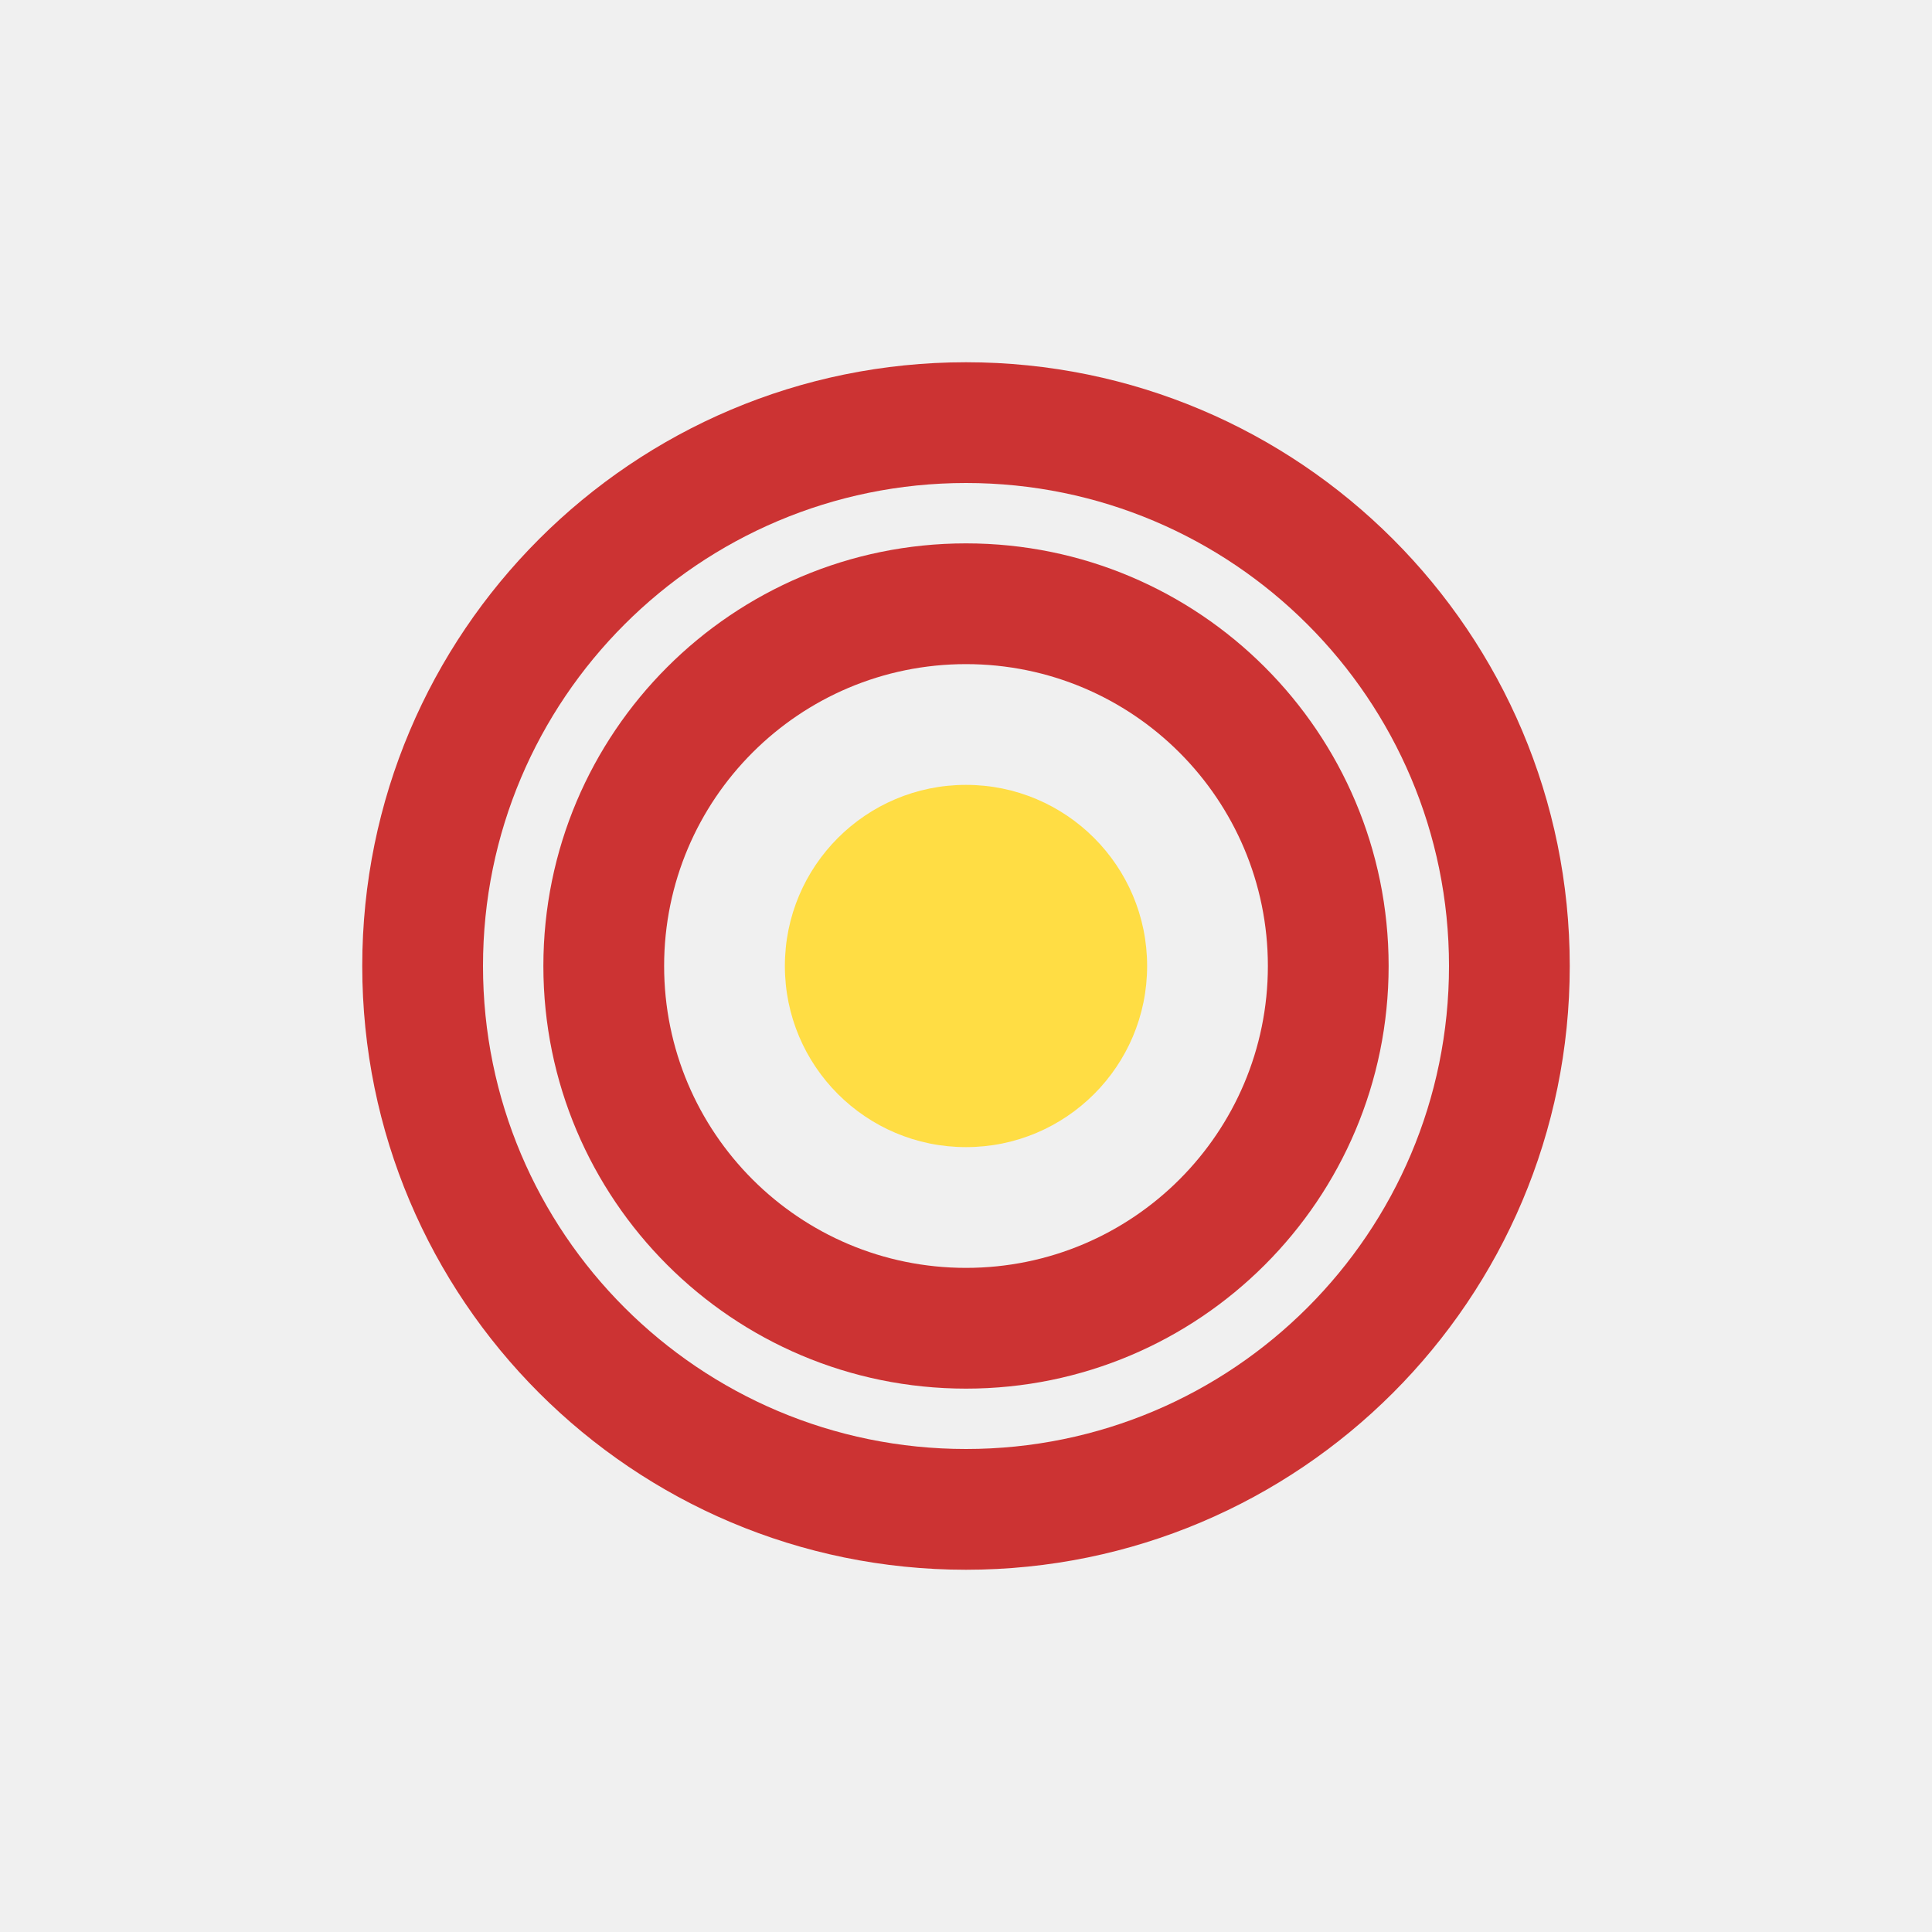
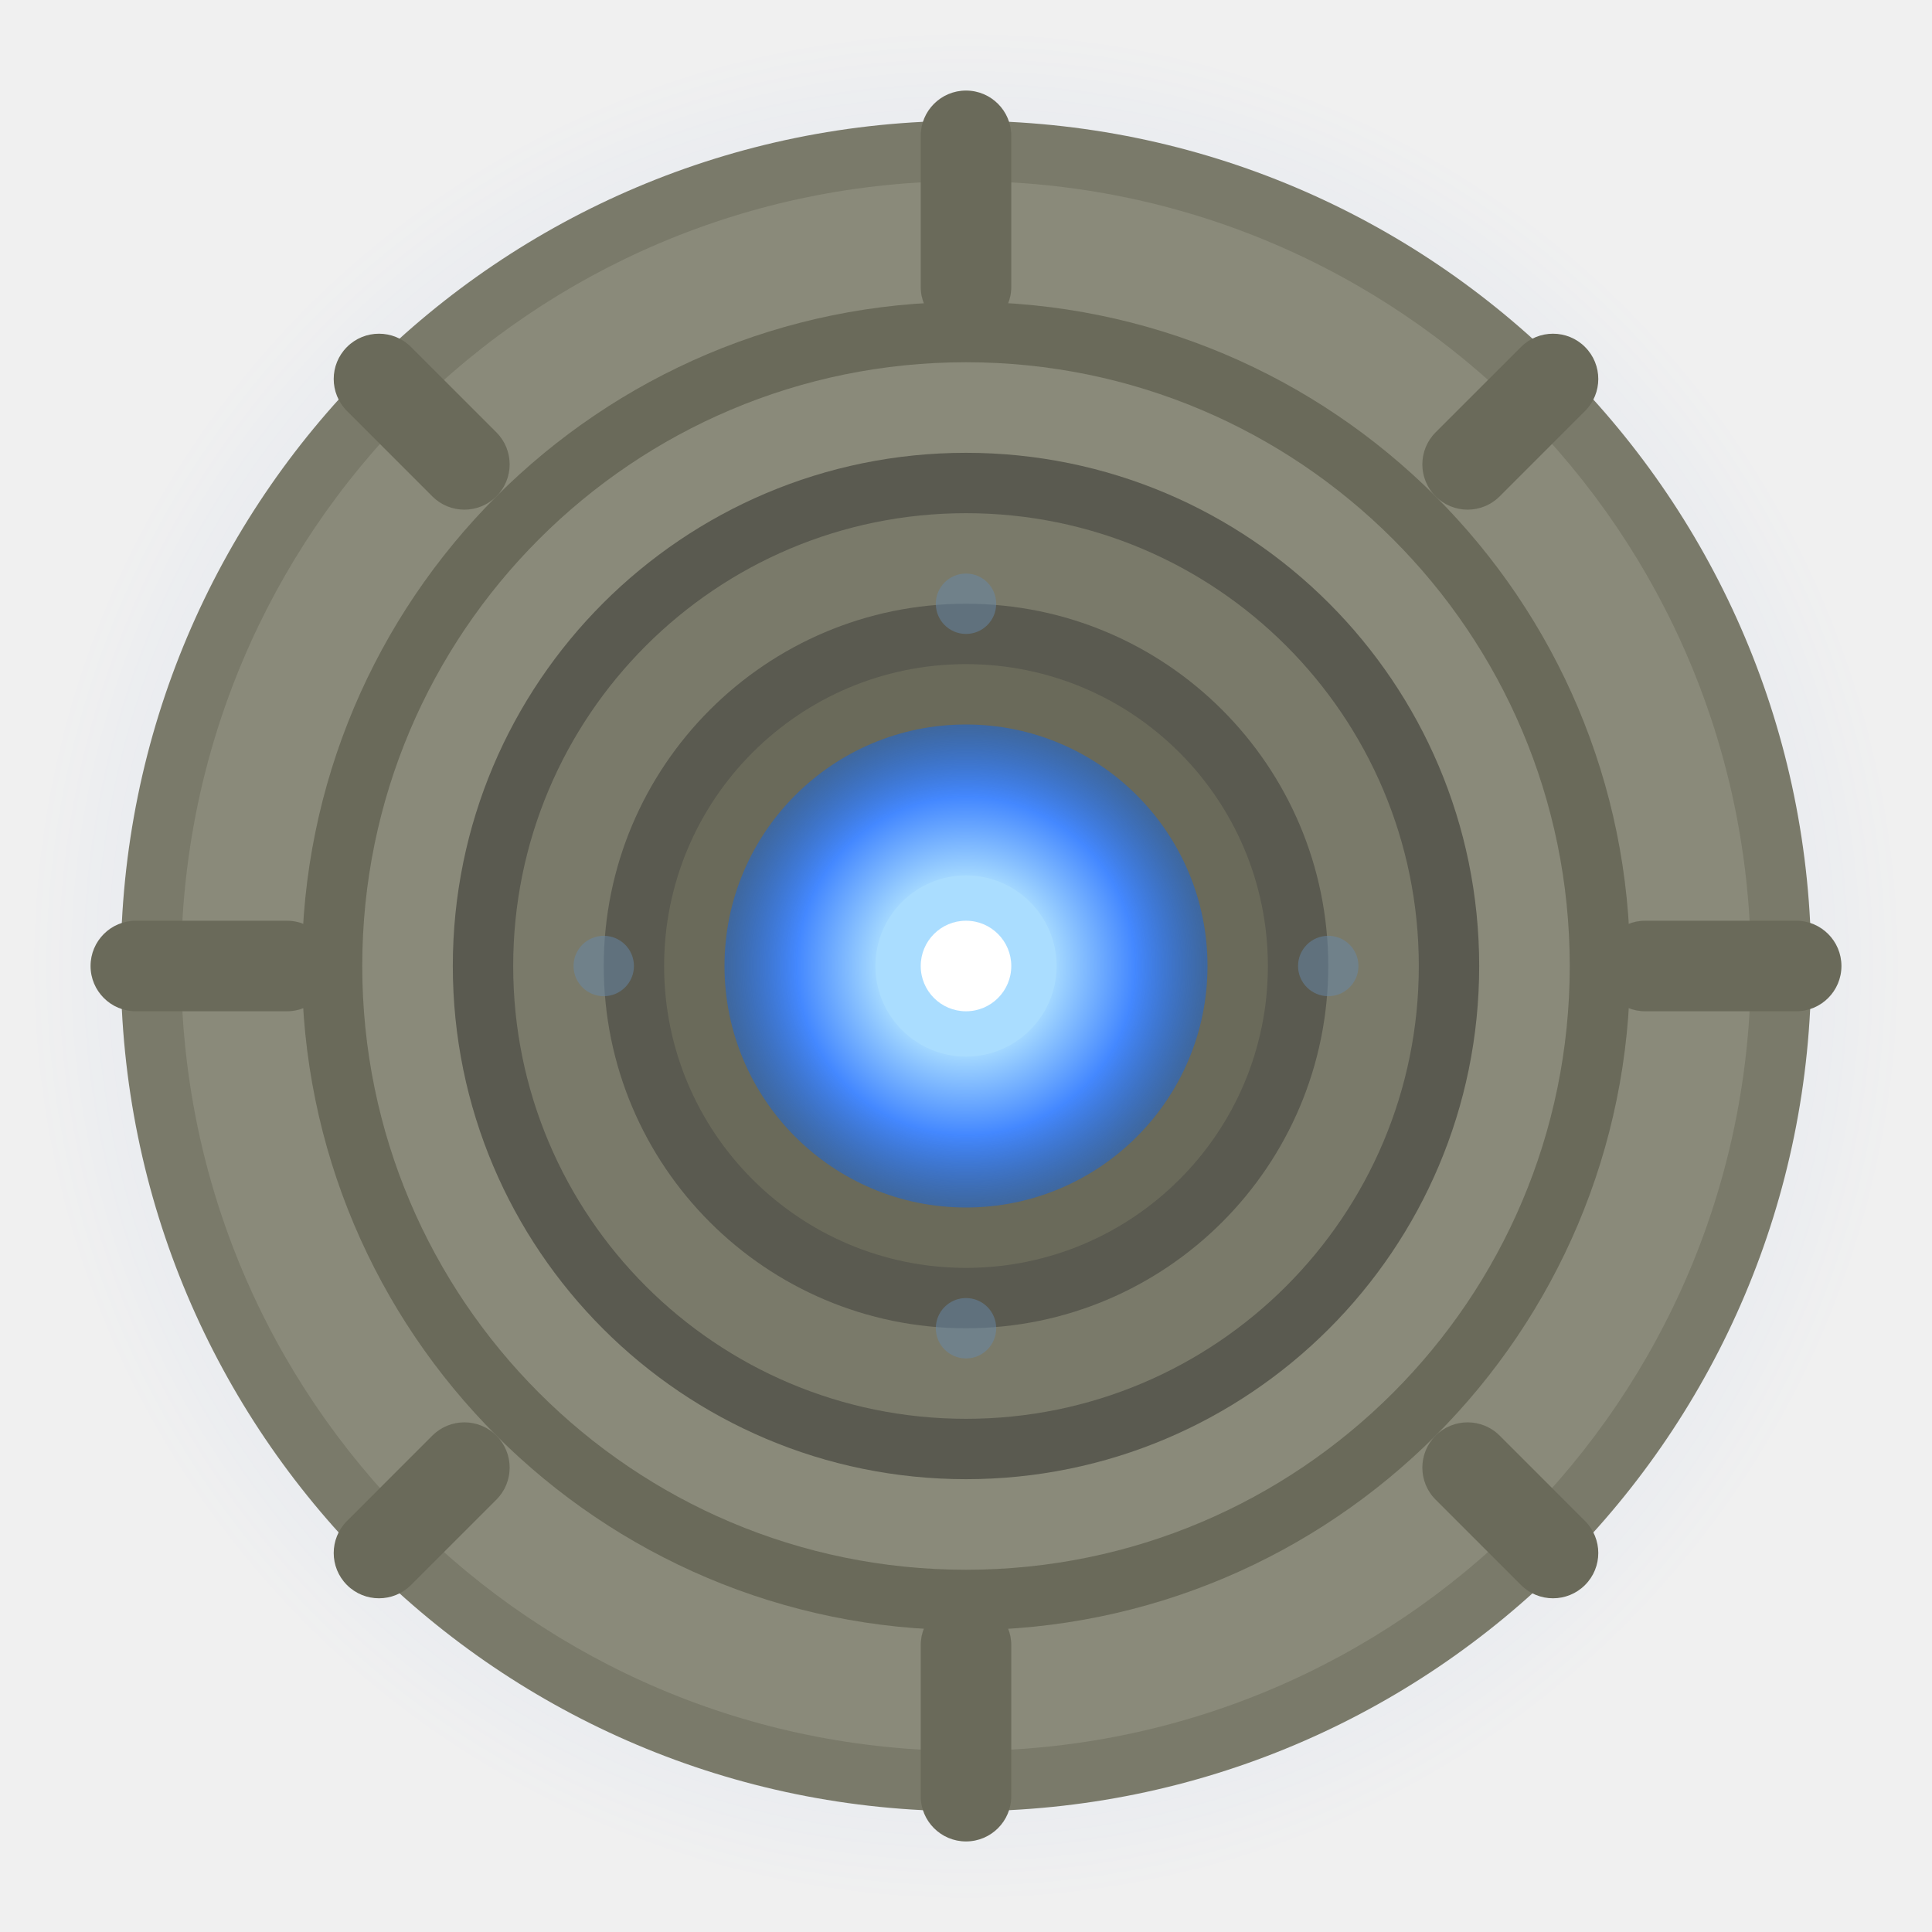
- <svg xmlns="http://www.w3.org/2000/svg" viewBox="0 0 64 64">
-   <circle cx="32" cy="32" r="22" fill="#f0f0f0" />
-   <circle cx="32" cy="32" r="20" fill="#cc3333" />
-   <circle cx="32" cy="32" r="16" fill="#f0f0f0" />
-   <circle cx="32" cy="32" r="14" fill="#cc3333" />
-   <circle cx="32" cy="32" r="10" fill="#f0f0f0" />
-   <circle cx="32" cy="32" r="6" fill="#ffdd44" />
+ <svg xmlns="http://www.w3.org/2000/svg" viewBox="0 0 64 64" width="64" height="64">
+   <defs>
+     <radialGradient id="beacon" cx="50%" cy="50%" r="50%">
+       <stop offset="0%" stop-color="#ffffff" />
+       <stop offset="35%" stop-color="#aaddff" />
+       <stop offset="70%" stop-color="#4488ff" />
+       <stop offset="100%" stop-color="#2266cc" stop-opacity="0.6" />
+     </radialGradient>
+     <radialGradient id="glow" cx="50%" cy="50%" r="50%">
+       <stop offset="0%" stop-color="#4488ff" stop-opacity="0.3" />
+       <stop offset="100%" stop-color="#4488ff" stop-opacity="0" />
+     </radialGradient>
+   </defs>
+   <circle cx="32" cy="32" r="31" fill="url(#glow)" />
+   <circle cx="32" cy="32" r="28" fill="#7a7a6a" />
+   <circle cx="32" cy="32" r="26" fill="#8a8a7a" />
+   <rect x="30.5" y="3" width="3" height="8" fill="#6a6a5a" rx="1.5" />
+   <rect x="30.5" y="53" width="3" height="8" fill="#6a6a5a" rx="1.5" />
+   <rect x="3" y="30.5" width="8" height="3" fill="#6a6a5a" rx="1.5" />
+   <rect x="53" y="30.5" width="8" height="3" fill="#6a6a5a" rx="1.5" />
+   <rect x="30.5" y="3" width="3" height="7" fill="#6a6a5a" rx="1.5" transform="rotate(45 32 32)" />
+   <rect x="30.5" y="3" width="3" height="7" fill="#6a6a5a" rx="1.5" transform="rotate(135 32 32)" />
+   <rect x="30.5" y="3" width="3" height="7" fill="#6a6a5a" rx="1.5" transform="rotate(225 32 32)" />
+   <rect x="30.5" y="3" width="3" height="7" fill="#6a6a5a" rx="1.5" transform="rotate(315 32 32)" />
+   <circle cx="32" cy="32" r="22" fill="#6a6a5a" />
+   <circle cx="32" cy="32" r="20" fill="#8a8a7a" />
+   <circle cx="32" cy="32" r="17" fill="#5a5a50" />
+   <circle cx="32" cy="32" r="15" fill="#7a7a6a" />
+   <circle cx="32" cy="32" r="12" fill="#5a5a50" />
+   <circle cx="32" cy="32" r="10" fill="#6a6a5a" />
+   <circle cx="32" cy="20" r="1" fill="#6688aa" opacity="0.5" />
+   <circle cx="32" cy="44" r="1" fill="#6688aa" opacity="0.5" />
+   <circle cx="20" cy="32" r="1" fill="#6688aa" opacity="0.5" />
+   <circle cx="44" cy="32" r="1" fill="#6688aa" opacity="0.5" />
+   <circle cx="32" cy="32" r="8" fill="url(#beacon)" />
+   <circle cx="32" cy="32" r="3" fill="#aaddff" />
+   <circle cx="32" cy="32" r="1.5" fill="#ffffff" />
</svg>
